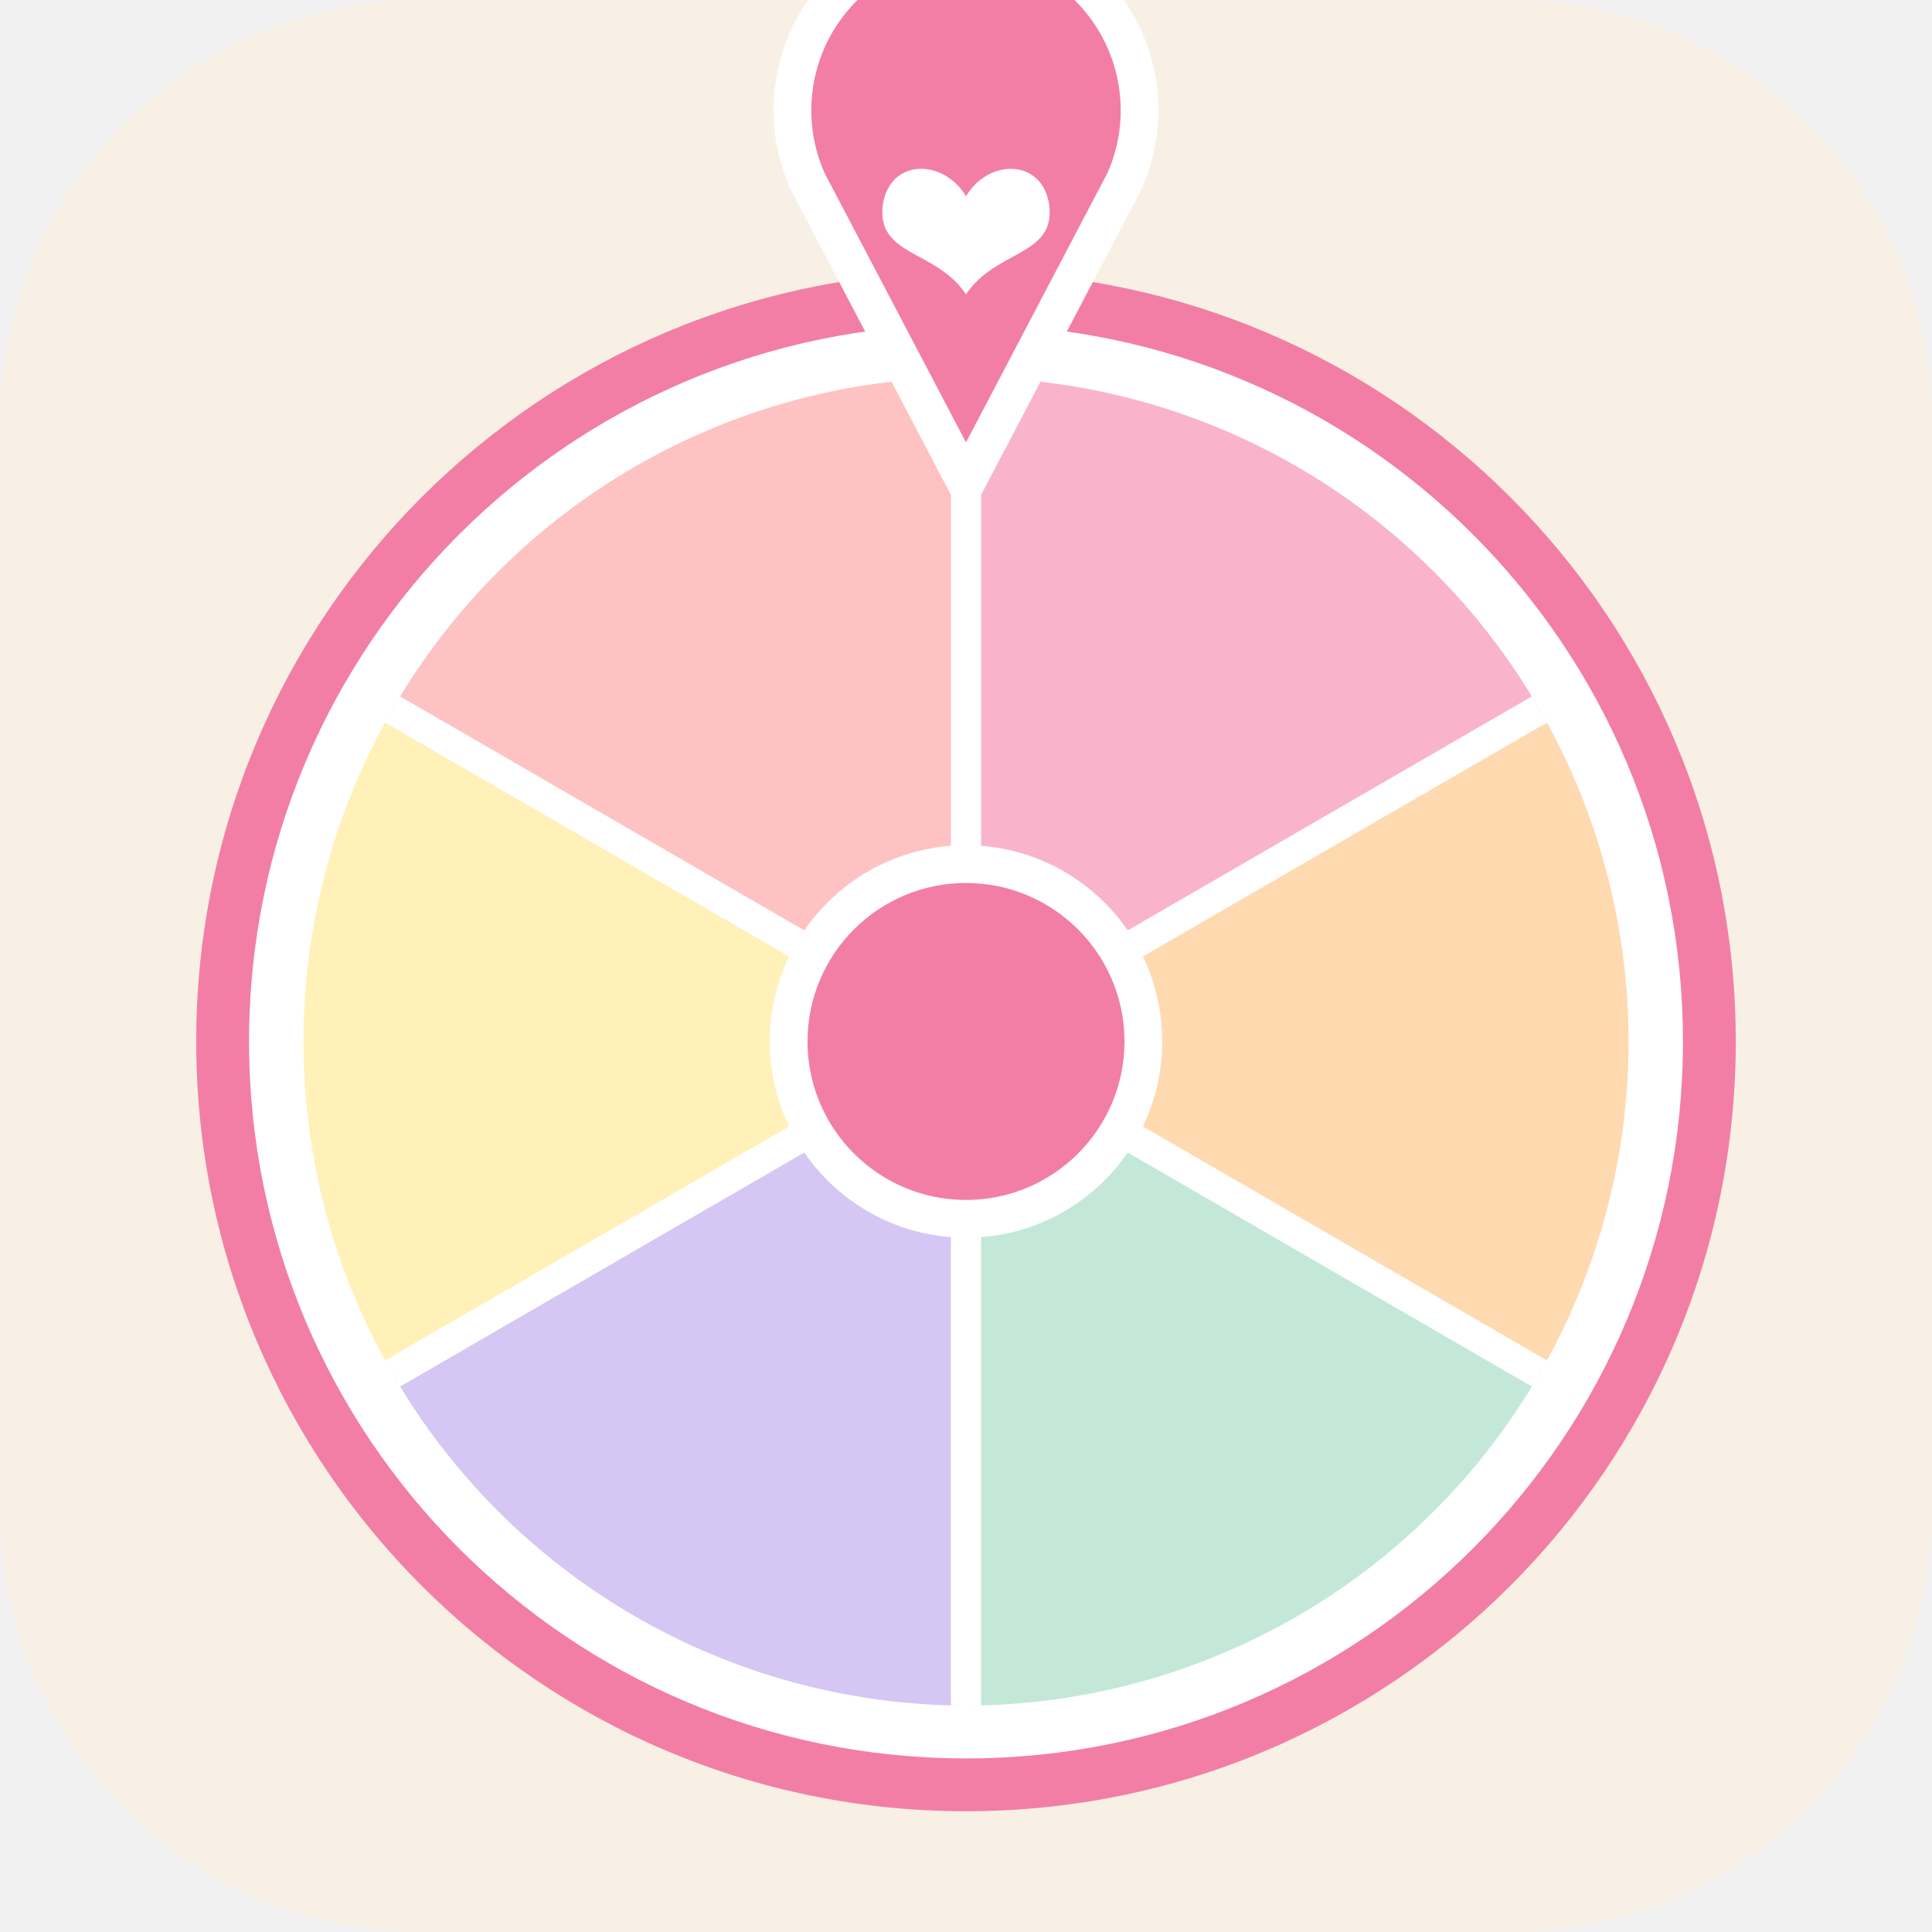
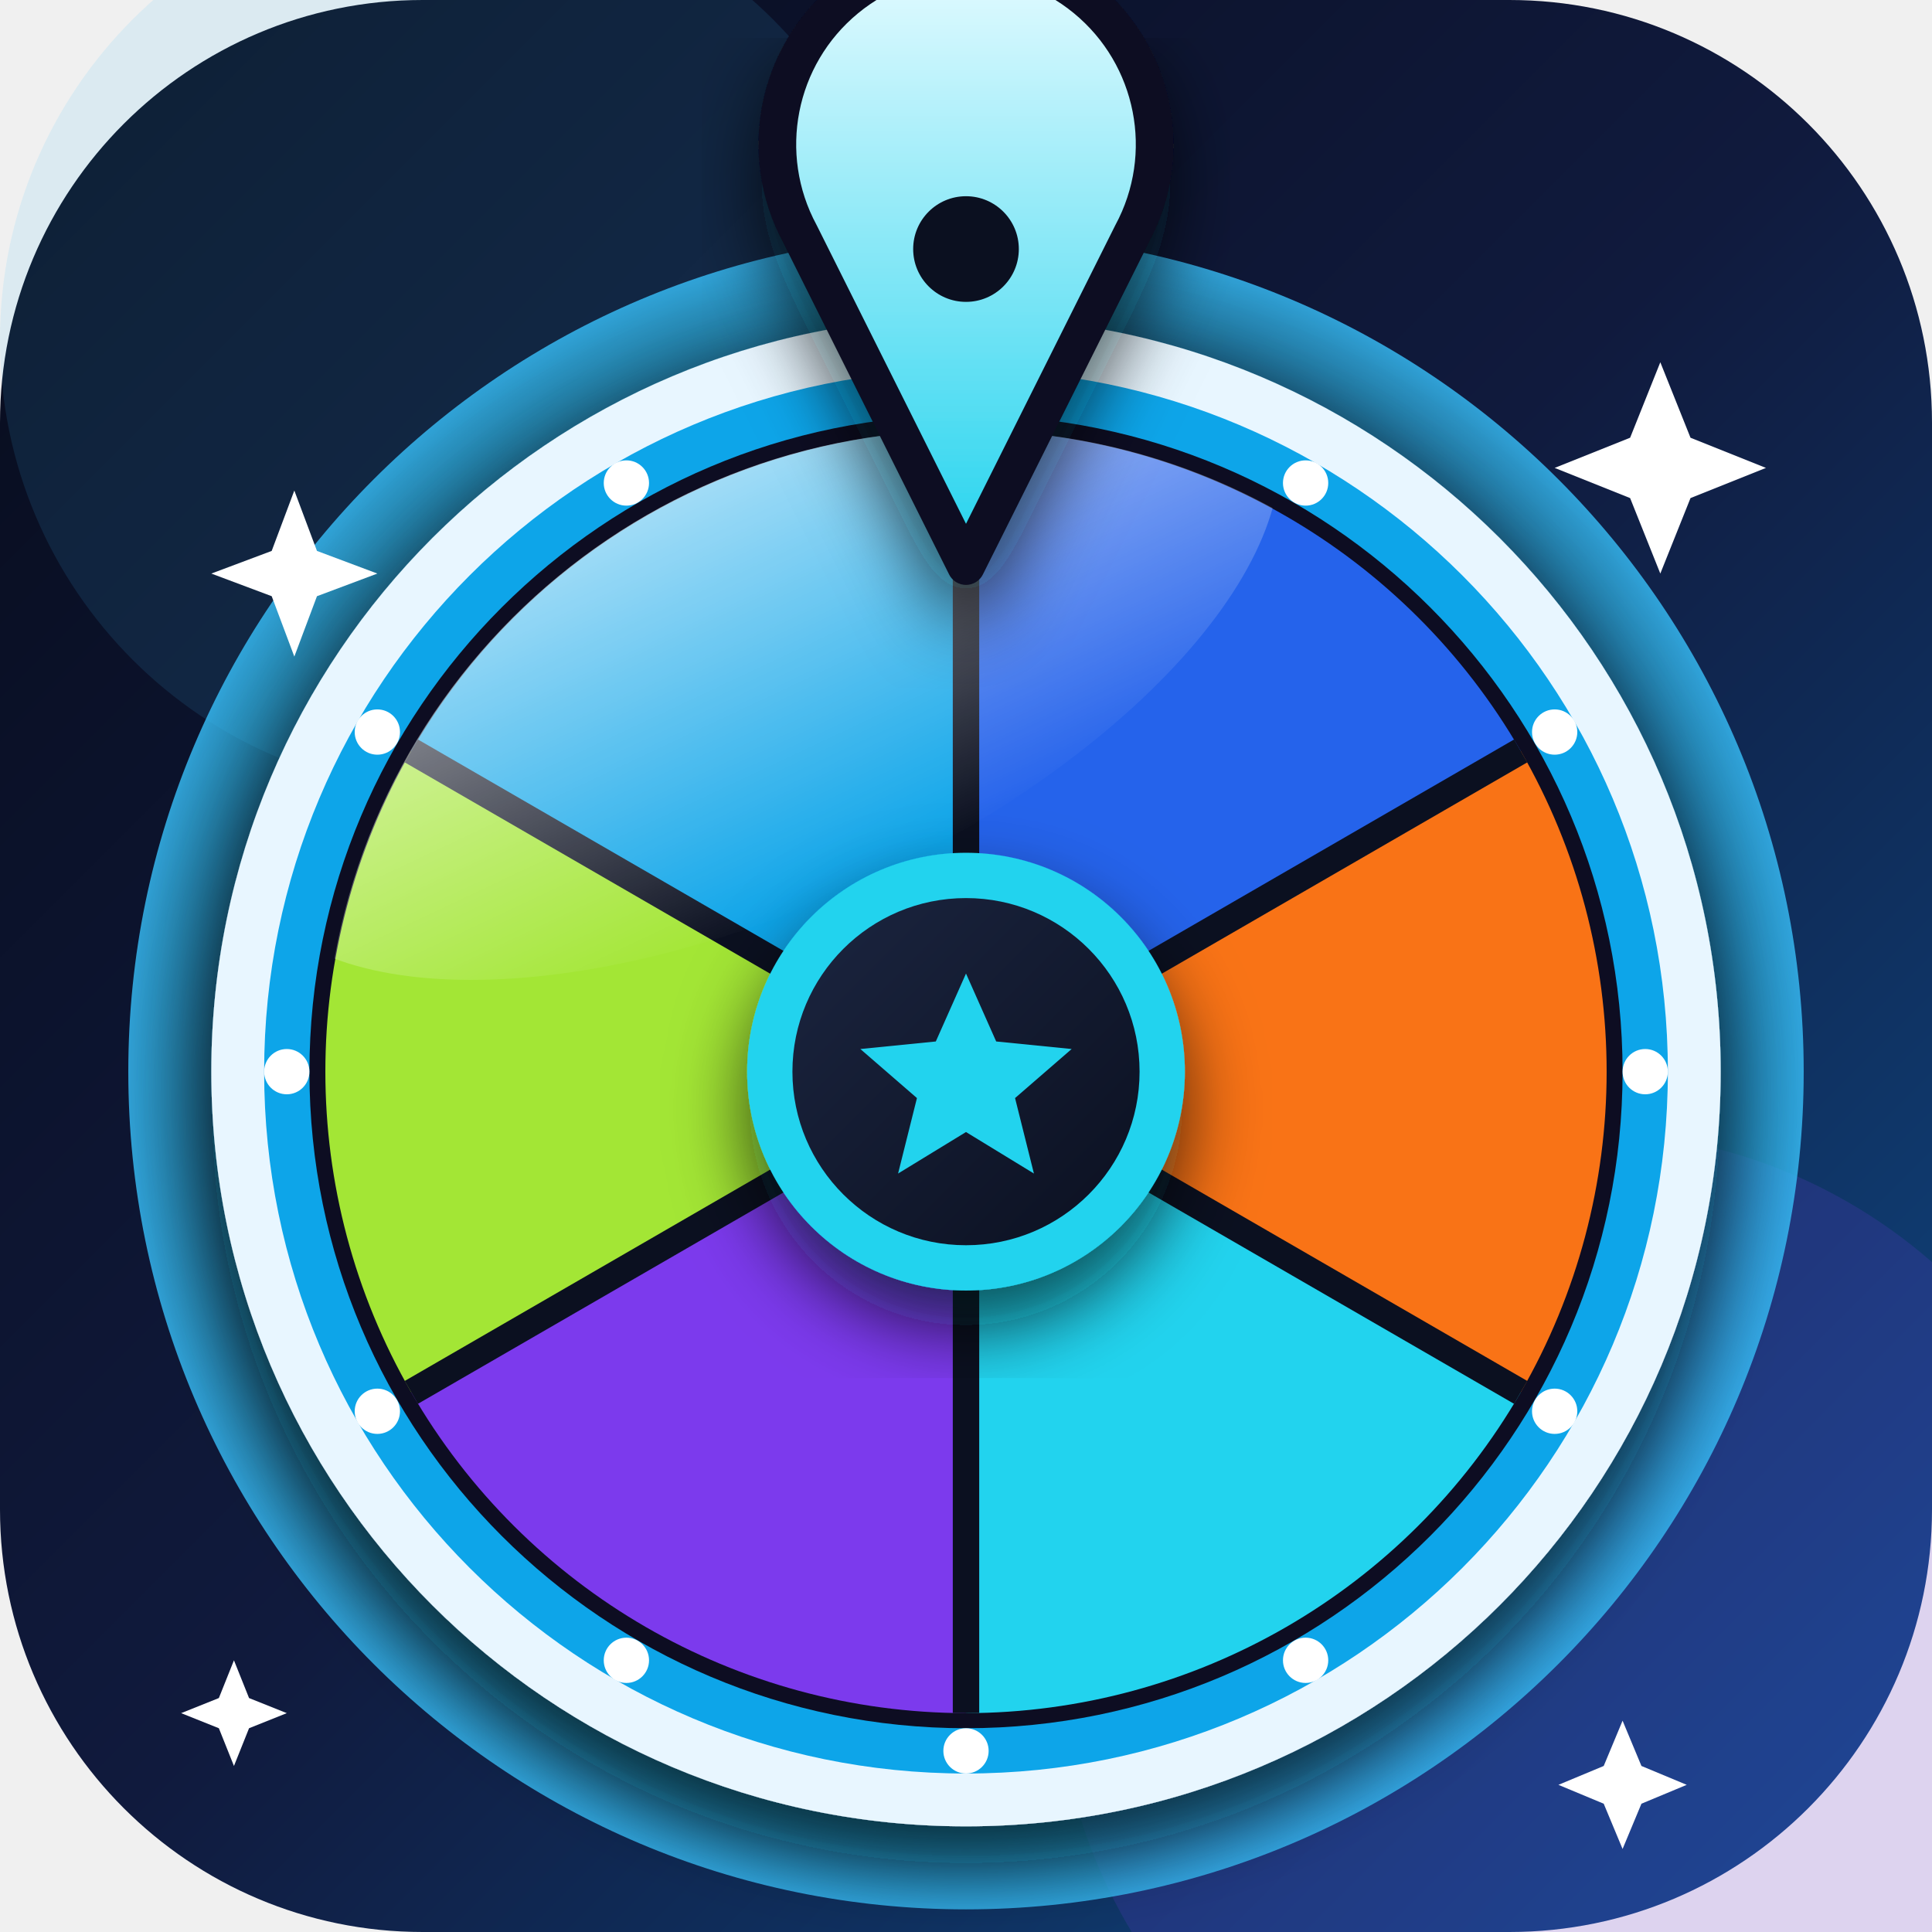
<svg xmlns="http://www.w3.org/2000/svg" viewBox="0 0 512 512">
  <defs>
+     <linearGradient id="bg" x1="0" y1="0" x2="1" y2="1">
+       <stop offset="0" stop-color="#070b1a" />
+       <stop offset=".5" stop-color="#101a3d" />
+       <stop offset="1" stop-color="#0e4c8a" />
+     </linearGradient>
+     <linearGradient id="ptr" x1="0" y1="0" x2="0" y2="1">
+       <stop offset="0" stop-color="#e6fbff" />
+       <stop offset="1" stop-color="#22d3ee" />
+     </linearGradient>
+     <linearGradient id="hub" x1="0" y1="0" x2="1" y2="1">
+       <stop offset="0" stop-color="#1b2540" />
+       <stop offset="1" stop-color="#0b1020" />
+     </linearGradient>
+     <linearGradient id="gloss" x1="0" y1="0" x2="0" y2="1">
+       <stop offset="0" stop-color="#fff" stop-opacity=".75" />
+       <stop offset="1" stop-color="#fff" stop-opacity="0" />
+     </linearGradient>
+     <radialGradient id="glow" cx=".5" cy=".5" r=".5">
+       <stop offset=".78" stop-color="#22d3ee" stop-opacity="0" />
+       <stop offset="1" stop-color="#38bdf8" stop-opacity=".85" />
+     </radialGradient>
    <clipPath id="c">
-       <circle cx="256" cy="276" r="176" />
+       <circle cx="256" cy="284" r="170" />
    </clipPath>
+     <filter id="sh" x="-20%" y="-20%" width="140%" height="140%">
+       <feDropShadow dx="0" dy="10" stdDeviation="10" flood-color="#000814" flood-opacity=".7" />
+     </filter>
  </defs>
-   <rect width="512" height="512" rx="112" fill="#f8f0e4" />
-   <circle cx="256" cy="276" r="204" fill="#f27ea6" />
-   <circle cx="256" cy="276" r="190" fill="#fff" />
+   <rect width="512" height="512" rx="112" fill="url(#bg)" />
+   <circle cx="120" cy="90" r="120" fill="#38bdf8" opacity=".12" />
+   <circle cx="420" cy="440" r="140" fill="#7c3aed" opacity=".16" />
+   <circle cx="256" cy="284" r="222" fill="url(#glow)" />
+   <g filter="url(#sh)">
+     <circle cx="256" cy="284" r="200" fill="#e8f6ff" />
+     <circle cx="256" cy="284" r="186" fill="#0ea5e9" />
+     <circle cx="256" cy="284" r="174" fill="#0b1020" />
+   </g>
  <g clip-path="url(#c)">
-     <path d="M256 276 L256 100 A176 176 0 0 1 408 188 Z" fill="#f9b4cc" />
-     <path d="M256 276 L408 188 A176 176 0 0 1 408 364 Z" fill="#ffd9b0" />
-     <path d="M256 276 L408 364 A176 176 0 0 1 256 452 Z" fill="#c3e8d8" />
-     <path d="M256 276 L256 452 A176 176 0 0 1 104 364 Z" fill="#d6c6f4" />
-     <path d="M256 276 L104 364 A176 176 0 0 1 104 188 Z" fill="#fff1b8" />
-     <path d="M256 276 L104 188 A176 176 0 0 1 256 100 Z" fill="#ffc2c2" />
-     <g stroke="#fff" stroke-width="8" fill="none">
-       <path d="M256 276 L256 100 M256 276 L408 188 M256 276 L408 364 M256 276 L256 452 M256 276 L104 364 M256 276 L104 188" />
-     </g>
+     <path d="M256 284 L256 114 A170 170 0 0 1 403 199 Z" fill="#2563eb" />
+     <path d="M256 284 L403 199 A170 170 0 0 1 403 369 Z" fill="#f97316" />
+     <path d="M256 284 L403 369 A170 170 0 0 1 256 454 Z" fill="#22d3ee" />
+     <path d="M256 284 L256 454 A170 170 0 0 1 109 369 Z" fill="#7c3aed" />
+     <path d="M256 284 L109 369 A170 170 0 0 1 109 199 Z" fill="#a3e635" />
+     <path d="M256 284 L109 199 A170 170 0 0 1 256 114 Z" fill="#0ea5e9" />
+     <path d="M256 284 L256 114 M256 284 L403 199 M256 284 L403 369 M256 284 L256 454 M256 284 L109 369 M256 284 L109 199" stroke="#0b1020" stroke-width="7" />
+     <ellipse cx="200" cy="170" rx="150" ry="70" fill="url(#gloss)" transform="rotate(-25 200 170)" />
  </g>
-   <circle cx="256" cy="276" r="52" fill="#fff" />
-   <circle cx="256" cy="276" r="42" fill="#f27ea6" />
-   <path d="M256 128 L214 48 A46 46 0 1 1 298 48 Z" fill="#f27ea6" stroke="#fff" stroke-width="10" stroke-linejoin="round" />
-   <path d="M256 78 C248 66 232 68 234 54 C236 42 250 42 256 52 C262 42 276 42 278 54 C280 68 264 66 256 78 Z" fill="#fff" />
+   <g fill="#fff">
+     <circle cx="256" cy="104" r="6" />
+     <circle cx="346" cy="128" r="6" />
+     <circle cx="412" cy="194" r="6" />
+     <circle cx="436" cy="284" r="6" />
+     <circle cx="412" cy="374" r="6" />
+     <circle cx="346" cy="440" r="6" />
+     <circle cx="256" cy="464" r="6" />
+     <circle cx="166" cy="440" r="6" />
+     <circle cx="100" cy="374" r="6" />
+     <circle cx="76" cy="284" r="6" />
+     <circle cx="100" cy="194" r="6" />
+     <circle cx="166" cy="128" r="6" />
+   </g>
+   <circle cx="256" cy="284" r="58" fill="#22d3ee" filter="url(#sh)" />
+   <circle cx="256" cy="284" r="46" fill="url(#hub)" />
+   <path d="M256 258 l8 18 20 2 -15 13 5 20 -18 -11 -18 11 5 -20 -15 -13 20 -2 Z" fill="#22d3ee" />
+   <path d="M256 150 L212 62 A50 50 0 1 1 300 62 Z" fill="url(#ptr)" stroke="#0b1020" stroke-width="10" stroke-linejoin="round" filter="url(#sh)" />
+   <circle cx="256" cy="66" r="14" fill="#0b1020" />
+   <g fill="#fff">
+     <path d="M78 130 l6 16 16 6 -16 6 -6 16 -6 -16 -16 -6 16 -6 Z" />
+     <path d="M440 96 l8 20 20 8 -20 8 -8 20 -8 -20 -20 -8 20 -8 Z" />
+     <path d="M430 456 l5 12 12 5 -12 5 -5 12 -5 -12 -12 -5 12 -5 Z" />
+     <path d="M62 440 l4 10 10 4 -10 4 -4 10 -4 -10 -10 -4 10 -4 Z" />
+   </g>
</svg>
